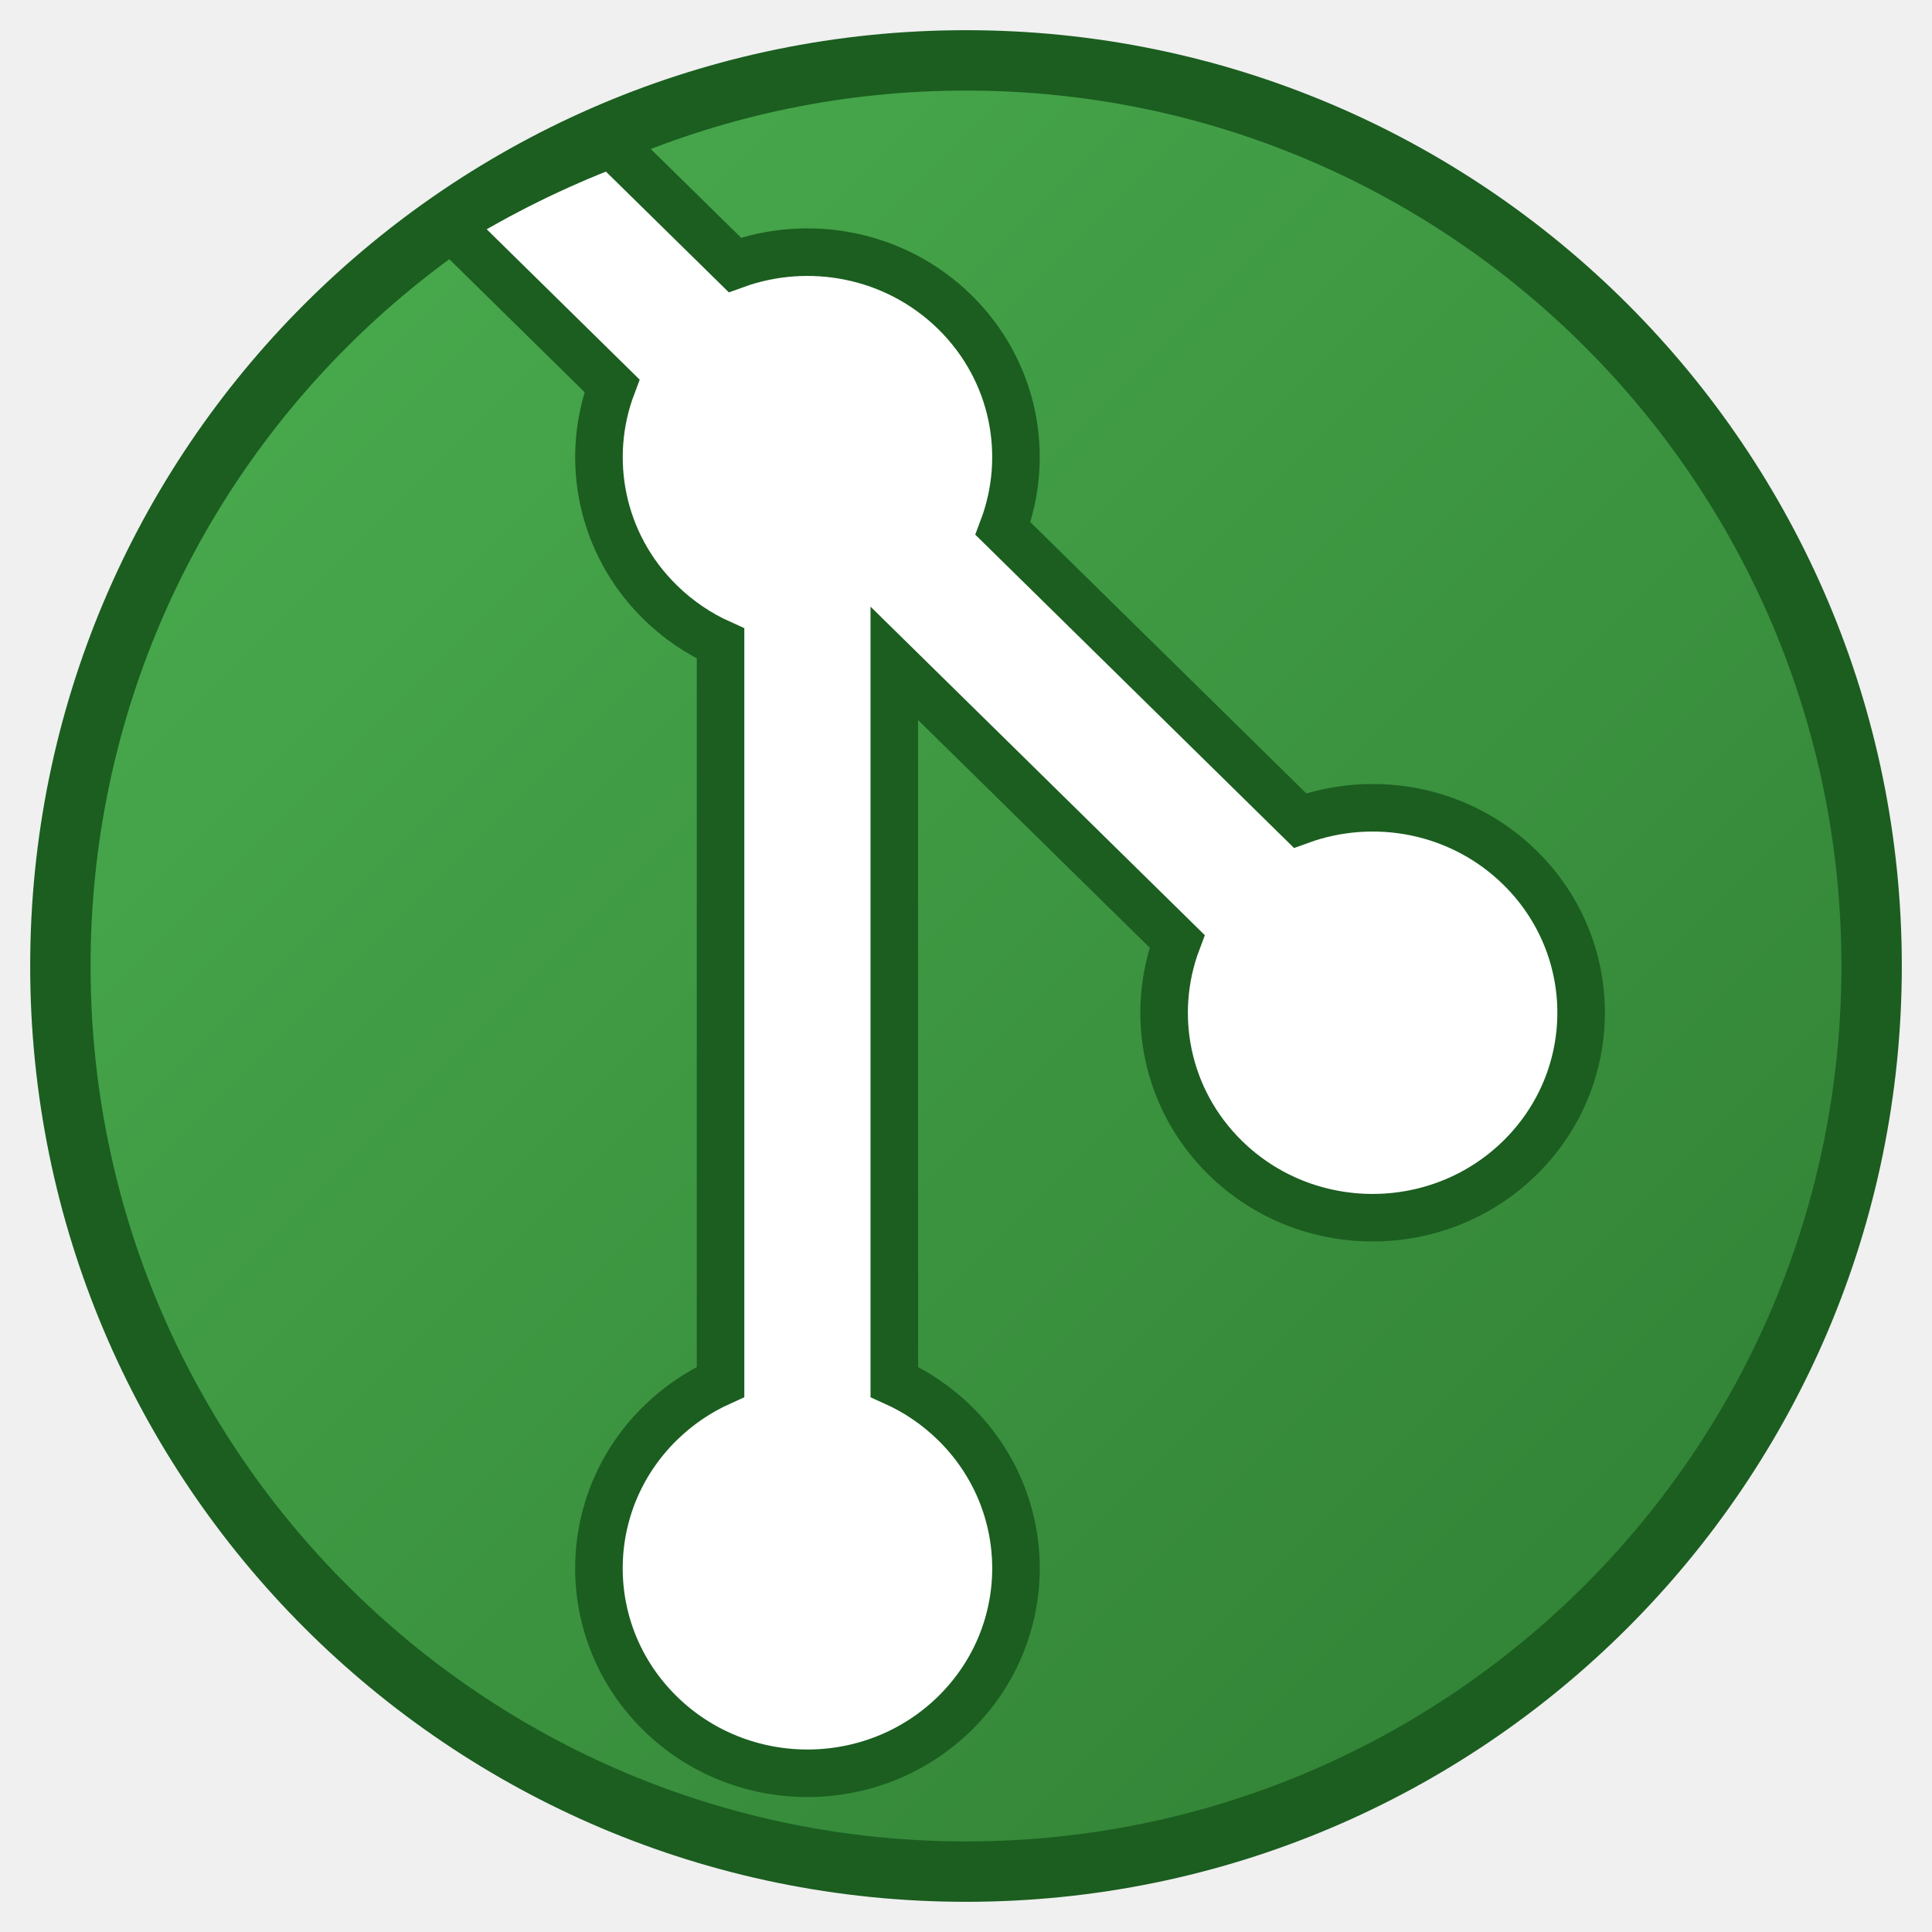
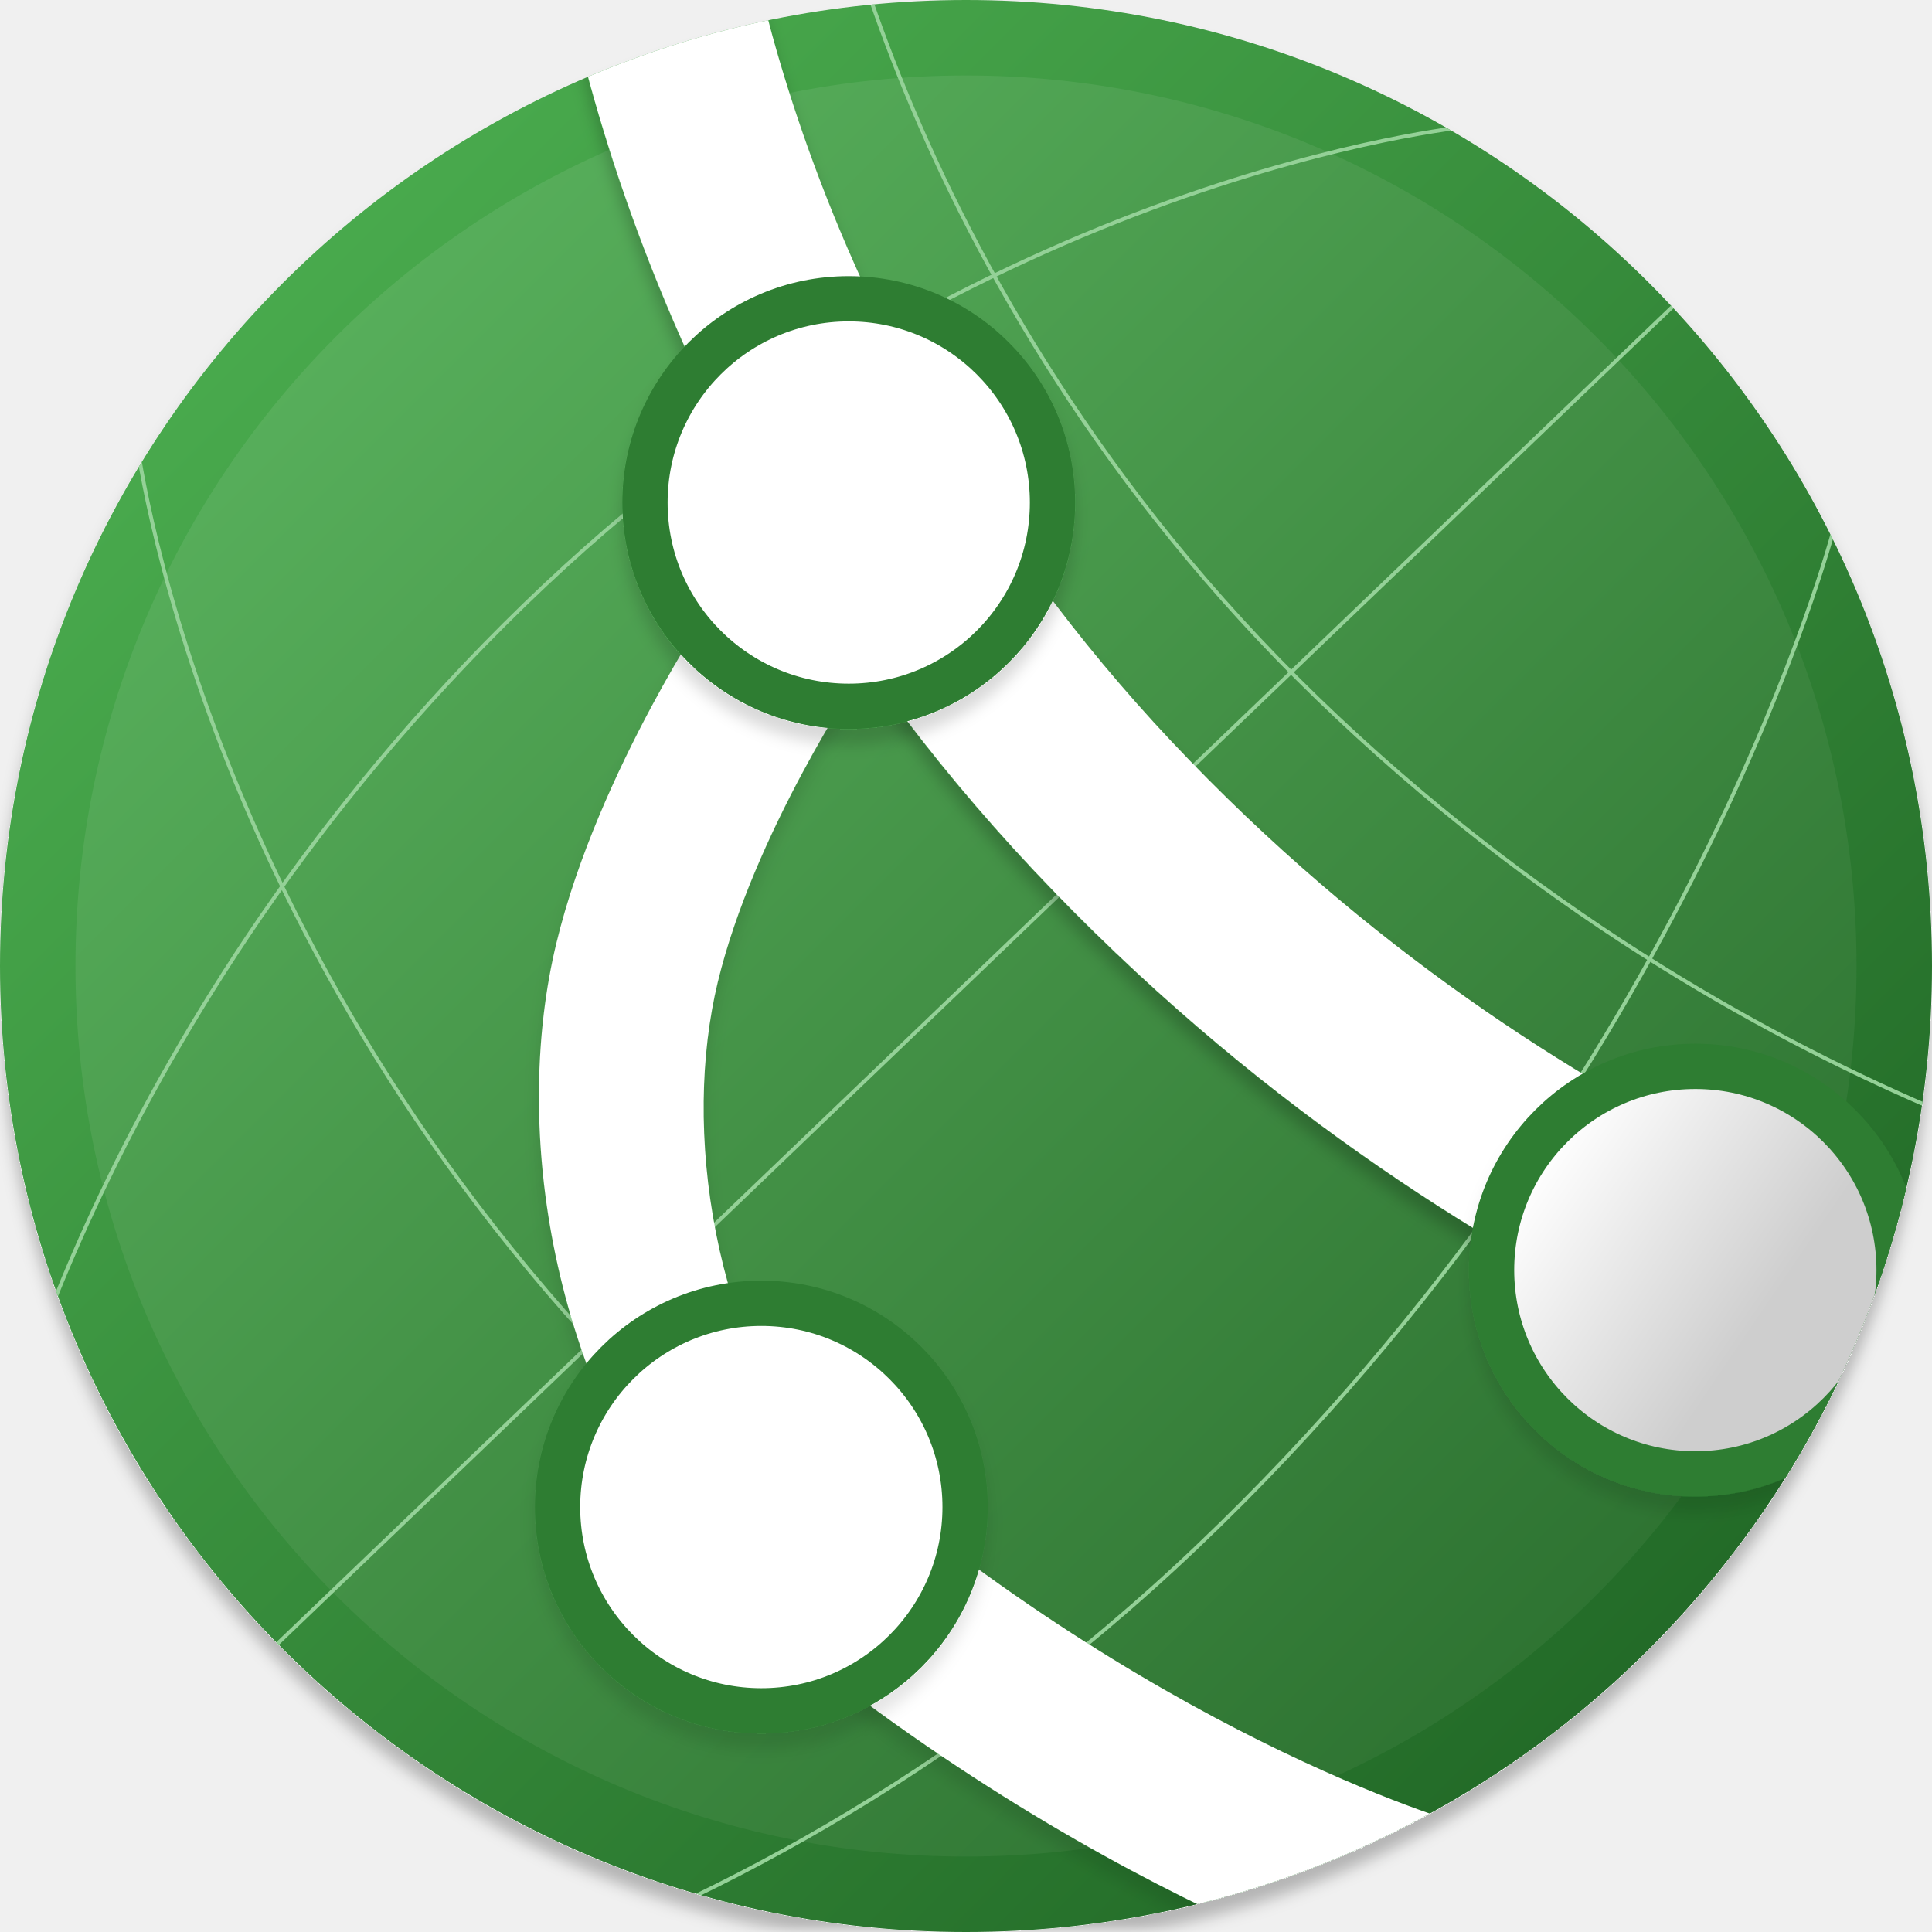
- <svg xmlns="http://www.w3.org/2000/svg" width="64" height="64" viewBox="0 0 64 64" version="1.1" id="svg4">
-   <defs id="defs2">
-     <linearGradient id="grad1" x1="0%" y1="0%" x2="100%" y2="100%">
-       <stop offset="0%" style="stop-color:#4CAF50;stop-opacity:1" id="stop1" />
-       <stop offset="100%" style="stop-color:#2E7D32;stop-opacity:1" id="stop2" />
+ <svg xmlns="http://www.w3.org/2000/svg" width="512" height="512" viewBox="0 0 512 512" fill="none">
+   <g clip-path="url(#clip0_2_2)">
+     <g filter="url(#filter0_d_2_2)">
+       <circle cx="256" cy="256" r="256" fill="url(#paint0_linear_2_2)" />
+     </g>
+     <circle cx="256" cy="256" r="236" fill="url(#paint1_linear_2_2)" />
+     <mask id="mask0_2_2" style="mask-type:alpha" maskUnits="userSpaceOnUse" x="0" y="0" width="512" height="512">
+       <circle cx="256" cy="256" r="256" fill="#D9D9D9" />
+     </mask>
+     <g mask="url(#mask0_2_2)">
+       <path d="M35.992 115.233C35.992 115.233 51.511 250.405 171.053 370.548C290.594 490.691 424.062 519.247 424.062 519.247" stroke-linecap="round" stroke="#94D197" />
+       <path d="M216.555 -53.426C216.555 -53.426 234.973 74.576 349.162 185.081C463.35 295.587 587.669 318.609 587.669 318.609" stroke-linecap="round" stroke="#94D197" />
+       <path d="M388.507 33.613C388.507 33.613 259.8 46.198 144.222 155.249C28.645 264.301 6.40341e-05 387.446 6.40341e-05 387.446" stroke-linecap="round" stroke="#94D197" />
+       <path d="M44.916 545.02C44.916 545.02 185.757 534.972 317.174 409.998C448.59 285.023 486.018 140.036 486.018 140.036" stroke-linecap="round" stroke="#94D197" />
+       <line x1="29.317" y1="477.96" x2="563.257" y2="-33.732" stroke="#94D197" />
+       <g filter="url(#filter1_d_2_2)">
+         <path d="M191.239 389.422C199.48 380.317 213.434 379.268 222.944 387.037L223.401 387.421L225.464 389.187C268.745 426.056 309.706 449.757 339.823 464.23C355.114 471.578 367.581 476.534 376.096 479.618C380.352 481.159 383.618 482.231 385.748 482.898C386.815 483.233 387.597 483.466 388.075 483.605C388.272 483.663 388.421 483.704 388.518 483.731C388.526 483.733 388.54 483.738 388.555 483.742C388.572 483.746 388.598 483.753 388.63 483.762C388.651 483.767 388.672 483.775 388.692 483.78C388.709 483.785 388.725 483.79 388.742 483.794C388.866 483.83 388.978 483.863 389.073 483.893C389.025 483.878 388.969 483.86 388.907 483.842C401.024 487.295 408.156 499.854 404.861 512.057C401.551 524.316 388.968 531.591 376.706 528.366C376.696 528.364 376.687 528.362 376.681 528.36C376.628 528.347 376.574 528.333 376.556 528.329L364.971 525.201L365.105 524.702C363.654 524.202 362.076 523.647 360.377 523.032C350.543 519.471 336.636 513.924 319.825 505.846C286.216 489.695 240.887 463.362 193.292 422.425C183.626 414.111 182.53 399.535 190.844 389.869L191.239 389.422ZM389.392 483.997C389.402 484.001 389.41 484.005 389.413 484.006L389.415 484.006L389.411 484.004C389.407 484.003 389.401 484 389.392 483.997Z" fill-rule="evenodd" clip-rule="evenodd" fill="white" />
+         <path d="M388.907 483.842C388.903 483.84 388.898 483.839 388.893 483.838C388.879 483.833 388.864 483.829 388.849 483.824C388.869 483.83 388.888 483.836 388.907 483.842Z" fill="white" />
+       </g>
+       <g filter="url(#filter2_d_2_2)">
+         <path d="M189.536 158.819C195.326 150.535 208.162 148.179 218.56 153.449L219.057 153.708L219.547 153.977C227.405 158.4 231.365 166.134 230.142 173.311L230.997 174.558L227.637 179.478C227.632 179.484 227.629 179.489 227.626 179.494C227.621 179.502 227.615 179.509 227.61 179.517C227.567 179.581 227.499 179.685 227.406 179.824C227.213 180.114 226.922 180.554 226.544 181.135C225.782 182.308 224.659 184.065 223.27 186.317C220.488 190.827 216.657 197.294 212.517 205.036C204.145 220.692 194.906 240.837 190.223 260.243C180.922 298.783 188.143 353.819 220.627 396.381C227.425 405.289 224.866 416.646 214.91 421.748L214.908 421.749C204.951 426.85 191.368 423.764 184.569 414.856C144.331 362.134 136.219 296.471 147.423 250.045C152.992 226.967 163.605 204.156 172.524 187.477C176.86 179.368 180.889 172.538 183.914 167.614L183.661 167.479L189.403 159.011C189.405 159.008 189.408 159.005 189.411 159L189.43 158.971C189.44 158.958 189.449 158.945 189.456 158.935C189.463 158.924 189.47 158.914 189.476 158.906C189.481 158.898 189.487 158.892 189.49 158.886C189.494 158.881 189.497 158.876 189.499 158.873C189.502 158.87 189.505 158.865 189.505 158.865C189.503 158.868 189.498 158.875 189.492 158.883C189.486 158.892 189.478 158.904 189.468 158.918C189.458 158.931 189.446 158.949 189.433 158.968C189.459 158.931 189.496 158.877 189.534 158.824L189.536 158.819Z" fill-rule="evenodd" clip-rule="evenodd" fill="white" />
+       </g>
+       <g filter="url(#filter3_d_2_2)">
+         <path d="M168.488 -55.631C181.674 -56.907 193.452 -47.695 195.562 -34.81L195.644 -34.521L195.775 -33.206L195.777 -33.183C195.777 -33.181 195.778 -33.177 195.778 -33.177C195.779 -33.171 195.78 -33.165 195.78 -33.161C195.78 -33.161 195.779 -33.166 195.779 -33.17L195.781 -33.146C195.783 -33.128 195.786 -33.106 195.788 -33.08C195.803 -32.947 195.833 -32.681 195.881 -32.285C195.975 -31.516 196.132 -30.291 196.375 -28.645C196.863 -25.34 197.694 -20.331 199.026 -13.892C201.692 -1.004 206.355 17.556 214.274 39.63C230.123 83.811 258.885 141.714 310.492 196.518C362.453 251.697 417.812 286.157 460.128 306.795C481.268 317.105 499.077 323.927 511.456 328.137C516.869 329.978 521.234 331.318 524.376 332.228L525.647 332.591L527.725 333.165C528.313 333.324 528.795 333.45 529.167 333.546L529.944 333.741C529.996 333.754 530.033 333.764 530.06 333.77C530.066 333.772 530.07 333.772 530.074 333.773L530.07 333.773L530.076 333.774C543.494 336.934 551.827 350.366 548.689 363.797C545.613 376.959 532.663 385.238 519.506 382.634C518.859 382.527 518.528 382.423 518.636 382.448C518.617 382.443 518.596 382.44 518.577 382.435L518.565 382.432L518.552 382.429C518.524 382.423 518.497 382.415 518.475 382.41L504.051 379.041L504.209 378.365C501.576 377.542 498.616 376.584 495.356 375.475C481.246 370.676 461.466 363.076 438.211 351.734C391.735 329.068 331.067 291.301 274.091 230.796C216.76 169.915 184.825 105.614 167.211 56.514C158.398 31.949 153.137 11.099 150.063 -3.763C149.319 -7.361 148.704 -10.611 148.196 -13.482L147.456 -13.409L146.025 -28.209C146.024 -28.221 146.022 -28.233 146.022 -28.238L146.022 -28.244L146.017 -28.296L146.009 -28.384L145.114 -37.52L147.246 -38.865C150.333 -47.842 158.424 -54.657 168.488 -55.631ZM518.913 382.511C518.922 382.512 518.931 382.514 518.939 382.516C518.882 382.504 518.814 382.487 518.738 382.47C518.738 382.47 518.726 382.467 518.709 382.464C518.789 382.482 518.858 382.499 518.913 382.511ZM518.678 382.457L518.675 382.457C518.666 382.454 518.656 382.453 518.646 382.45C518.657 382.453 518.668 382.454 518.678 382.457Z" fill-rule="evenodd" clip-rule="evenodd" fill="white" />
+       </g>
+       <g filter="url(#filter4_d_2_2)">
+         <circle cx="224.925" cy="133.177" r="54" fill="white" stroke-width="12" stroke="#2E7D32" />
+       </g>
+       <g filter="url(#filter5_d_2_2)">
+         <circle cx="449.28" cy="336.591" r="54" fill="url(#paint2_linear_2_2)" stroke-width="12" stroke="#2E7D32" />
+       </g>
+       <g filter="url(#filter6_d_2_2)">
+         <circle cx="201.761" cy="399.389" r="54" fill="white" stroke-width="12" stroke="#2E7D32" />
+       </g>
+     </g>
+   </g>
+   <defs>
+     <filter id="filter0_d_2_2" x="-4" y="0" width="520" height="520" filterUnits="userSpaceOnUse" color-interpolation-filters="sRGB">
+       <feFlood flood-opacity="0" result="BackgroundImageFix" />
+       <feColorMatrix in="SourceAlpha" type="matrix" values="0 0 0 0 0 0 0 0 0 0 0 0 0 0 0 0 0 0 127 0" result="hardAlpha" />
+       <feOffset dy="4" />
+       <feGaussianBlur stdDeviation="2" />
+       <feComposite in2="hardAlpha" operator="out" />
+       <feColorMatrix type="matrix" values="0 0 0 0 0 0 0 0 0 0 0 0 0 0 0 0 0 0 0.25 0" />
+       <feBlend mode="normal" in2="BackgroundImageFix" result="effect1_dropShadow_2_2" />
+       <feBlend mode="normal" in="SourceGraphic" in2="effect1_dropShadow_2_2" result="shape" />
+     </filter>
+     <filter id="filter1_d_2_2" x="181.26" y="381.837" width="228.404" height="155.294" filterUnits="userSpaceOnUse" color-interpolation-filters="sRGB">
+       <feFlood flood-opacity="0" result="BackgroundImageFix" />
+       <feColorMatrix in="SourceAlpha" type="matrix" values="0 0 0 0 0 0 0 0 0 0 0 0 0 0 0 0 0 0 127 0" result="hardAlpha" />
+       <feOffset dy="4" />
+       <feGaussianBlur stdDeviation="2" />
+       <feComposite in2="hardAlpha" operator="out" />
+       <feColorMatrix type="matrix" values="0 0 0 0 0 0 0 0 0 0 0 0 0 0 0 0 0 0 0.1 0" />
+       <feBlend mode="normal" in2="BackgroundImageFix" result="effect1_dropShadow_2_2" />
+       <feBlend mode="normal" in="SourceGraphic" in2="effect1_dropShadow_2_2" result="shape" />
+     </filter>
+     <filter id="filter2_d_2_2" x="138.823" y="150.643" width="96.174" height="281.566" filterUnits="userSpaceOnUse" color-interpolation-filters="sRGB">
+       <feFlood flood-opacity="0" result="BackgroundImageFix" />
+       <feColorMatrix in="SourceAlpha" type="matrix" values="0 0 0 0 0 0 0 0 0 0 0 0 0 0 0 0 0 0 127 0" result="hardAlpha" />
+       <feOffset dy="4" />
+       <feGaussianBlur stdDeviation="2" />
+       <feComposite in2="hardAlpha" operator="out" />
+       <feColorMatrix type="matrix" values="0 0 0 0 0 0 0 0 0 0 0 0 0 0 0 0 0 0 0.1 0" />
+       <feBlend mode="normal" in2="BackgroundImageFix" result="effect1_dropShadow_2_2" />
+       <feBlend mode="normal" in="SourceGraphic" in2="effect1_dropShadow_2_2" result="shape" />
+     </filter>
+     <filter id="filter3_d_2_2" x="141.114" y="-55.749" width="412.236" height="446.861" filterUnits="userSpaceOnUse" color-interpolation-filters="sRGB">
+       <feFlood flood-opacity="0" result="BackgroundImageFix" />
+       <feColorMatrix in="SourceAlpha" type="matrix" values="0 0 0 0 0 0 0 0 0 0 0 0 0 0 0 0 0 0 127 0" result="hardAlpha" />
+       <feOffset dy="4" />
+       <feGaussianBlur stdDeviation="2" />
+       <feComposite in2="hardAlpha" operator="out" />
+       <feColorMatrix type="matrix" values="0 0 0 0 0 0 0 0 0 0 0 0 0 0 0 0 0 0 0.2 0" />
+       <feBlend mode="normal" in2="BackgroundImageFix" result="effect1_dropShadow_2_2" />
+       <feBlend mode="normal" in="SourceGraphic" in2="effect1_dropShadow_2_2" result="shape" />
+     </filter>
+     <filter id="filter4_d_2_2" x="160.924" y="73.176" width="128.002" height="128.002" filterUnits="userSpaceOnUse" color-interpolation-filters="sRGB">
+       <feFlood flood-opacity="0" result="BackgroundImageFix" />
+       <feColorMatrix in="SourceAlpha" type="matrix" values="0 0 0 0 0 0 0 0 0 0 0 0 0 0 0 0 0 0 127 0" result="hardAlpha" />
+       <feOffset dy="4" />
+       <feGaussianBlur stdDeviation="2" />
+       <feComposite in2="hardAlpha" operator="out" />
+       <feColorMatrix type="matrix" values="0 0 0 0 0 0 0 0 0 0 0 0 0 0 0 0 0 0 0.15 0" />
+       <feBlend mode="normal" in2="BackgroundImageFix" result="effect1_dropShadow_2_2" />
+       <feBlend mode="normal" in="SourceGraphic" in2="effect1_dropShadow_2_2" result="shape" />
+     </filter>
+     <filter id="filter5_d_2_2" x="385.279" y="276.59" width="128.002" height="128.002" filterUnits="userSpaceOnUse" color-interpolation-filters="sRGB">
+       <feFlood flood-opacity="0" result="BackgroundImageFix" />
+       <feColorMatrix in="SourceAlpha" type="matrix" values="0 0 0 0 0 0 0 0 0 0 0 0 0 0 0 0 0 0 127 0" result="hardAlpha" />
+       <feOffset dy="4" />
+       <feGaussianBlur stdDeviation="2" />
+       <feComposite in2="hardAlpha" operator="out" />
+       <feColorMatrix type="matrix" values="0 0 0 0 0 0 0 0 0 0 0 0 0 0 0 0 0 0 0.1 0" />
+       <feBlend mode="normal" in2="BackgroundImageFix" result="effect1_dropShadow_2_2" />
+       <feBlend mode="normal" in="SourceGraphic" in2="effect1_dropShadow_2_2" result="shape" />
+     </filter>
+     <filter id="filter6_d_2_2" x="137.76" y="339.387" width="128.002" height="128.002" filterUnits="userSpaceOnUse" color-interpolation-filters="sRGB">
+       <feFlood flood-opacity="0" result="BackgroundImageFix" />
+       <feColorMatrix in="SourceAlpha" type="matrix" values="0 0 0 0 0 0 0 0 0 0 0 0 0 0 0 0 0 0 127 0" result="hardAlpha" />
+       <feOffset dy="4" />
+       <feGaussianBlur stdDeviation="2" />
+       <feComposite in2="hardAlpha" operator="out" />
+       <feColorMatrix type="matrix" values="0 0 0 0 0 0 0 0 0 0 0 0 0 0 0 0 0 0 0.1 0" />
+       <feBlend mode="normal" in2="BackgroundImageFix" result="effect1_dropShadow_2_2" />
+       <feBlend mode="normal" in="SourceGraphic" in2="effect1_dropShadow_2_2" result="shape" />
+     </filter>
+     <linearGradient id="paint0_linear_2_2" x1="512" y1="512" x2="42" y2="42" gradientUnits="userSpaceOnUse">
+       <stop stop-color="#1B5E20" />
+       <stop offset="1" stop-color="#4CAF50" />
    </linearGradient>
+     <linearGradient id="paint1_linear_2_2" x1="20" y1="20" x2="492" y2="492" gradientUnits="userSpaceOnUse">
+       <stop stop-color="#5FBA63" />
+       <stop offset="0.495" stop-color="#439146" />
+       <stop offset="1" stop-color="#26682A" />
+     </linearGradient>
+     <linearGradient id="paint2_linear_2_2" x1="467.155" y1="348.4" x2="407.824" y2="308.073" gradientUnits="userSpaceOnUse">
+       <stop stop-color="#CECECE" />
+       <stop offset="1" stop-color="white" />
+     </linearGradient>
+     <clipPath id="clip0_2_2">
+       <rect width="512" height="512" fill="white" />
+     </clipPath>
  </defs>
-   <circle cx="32" cy="32" r="30" fill="url(#grad1)" stroke="#1B5E20" stroke-width="2" id="circle2" />
-   <path id="path1" style="fill:#ffffff;fill-opacity:1;stroke:#1b5e20;stroke-width:1.575;stroke-dasharray:none;stroke-opacity:1" d="m 20.261,4.766 a 31.761,31.222 0 0 0 -5.418,2.675 l 5.43,5.338 c -0.91,2.411 -0.381,5.227 1.59,7.165 0.598,0.588 1.279,1.047 2.006,1.374 v 24.459 c -0.727,0.327 -1.407,0.786 -2.006,1.374 -2.697,2.652 -2.697,6.951 0,9.602 2.697,2.652 7.073,2.652 9.77,0 2.697,-2.652 2.697,-6.951 0,-9.602 -0.598,-0.588 -1.281,-1.047 -2.008,-1.374 V 21.974 l 9.369,9.208 c -0.91,2.411 -0.381,5.229 1.59,7.167 2.697,2.652 7.073,2.652 9.77,0 2.697,-2.652 2.697,-6.951 0,-9.602 C 48.385,26.809 45.518,26.288 43.065,27.182 L 33.224,17.508 C 34.134,15.097 33.605,12.281 31.634,10.343 29.663,8.406 26.796,7.882 24.343,8.776 Z" />
</svg>
